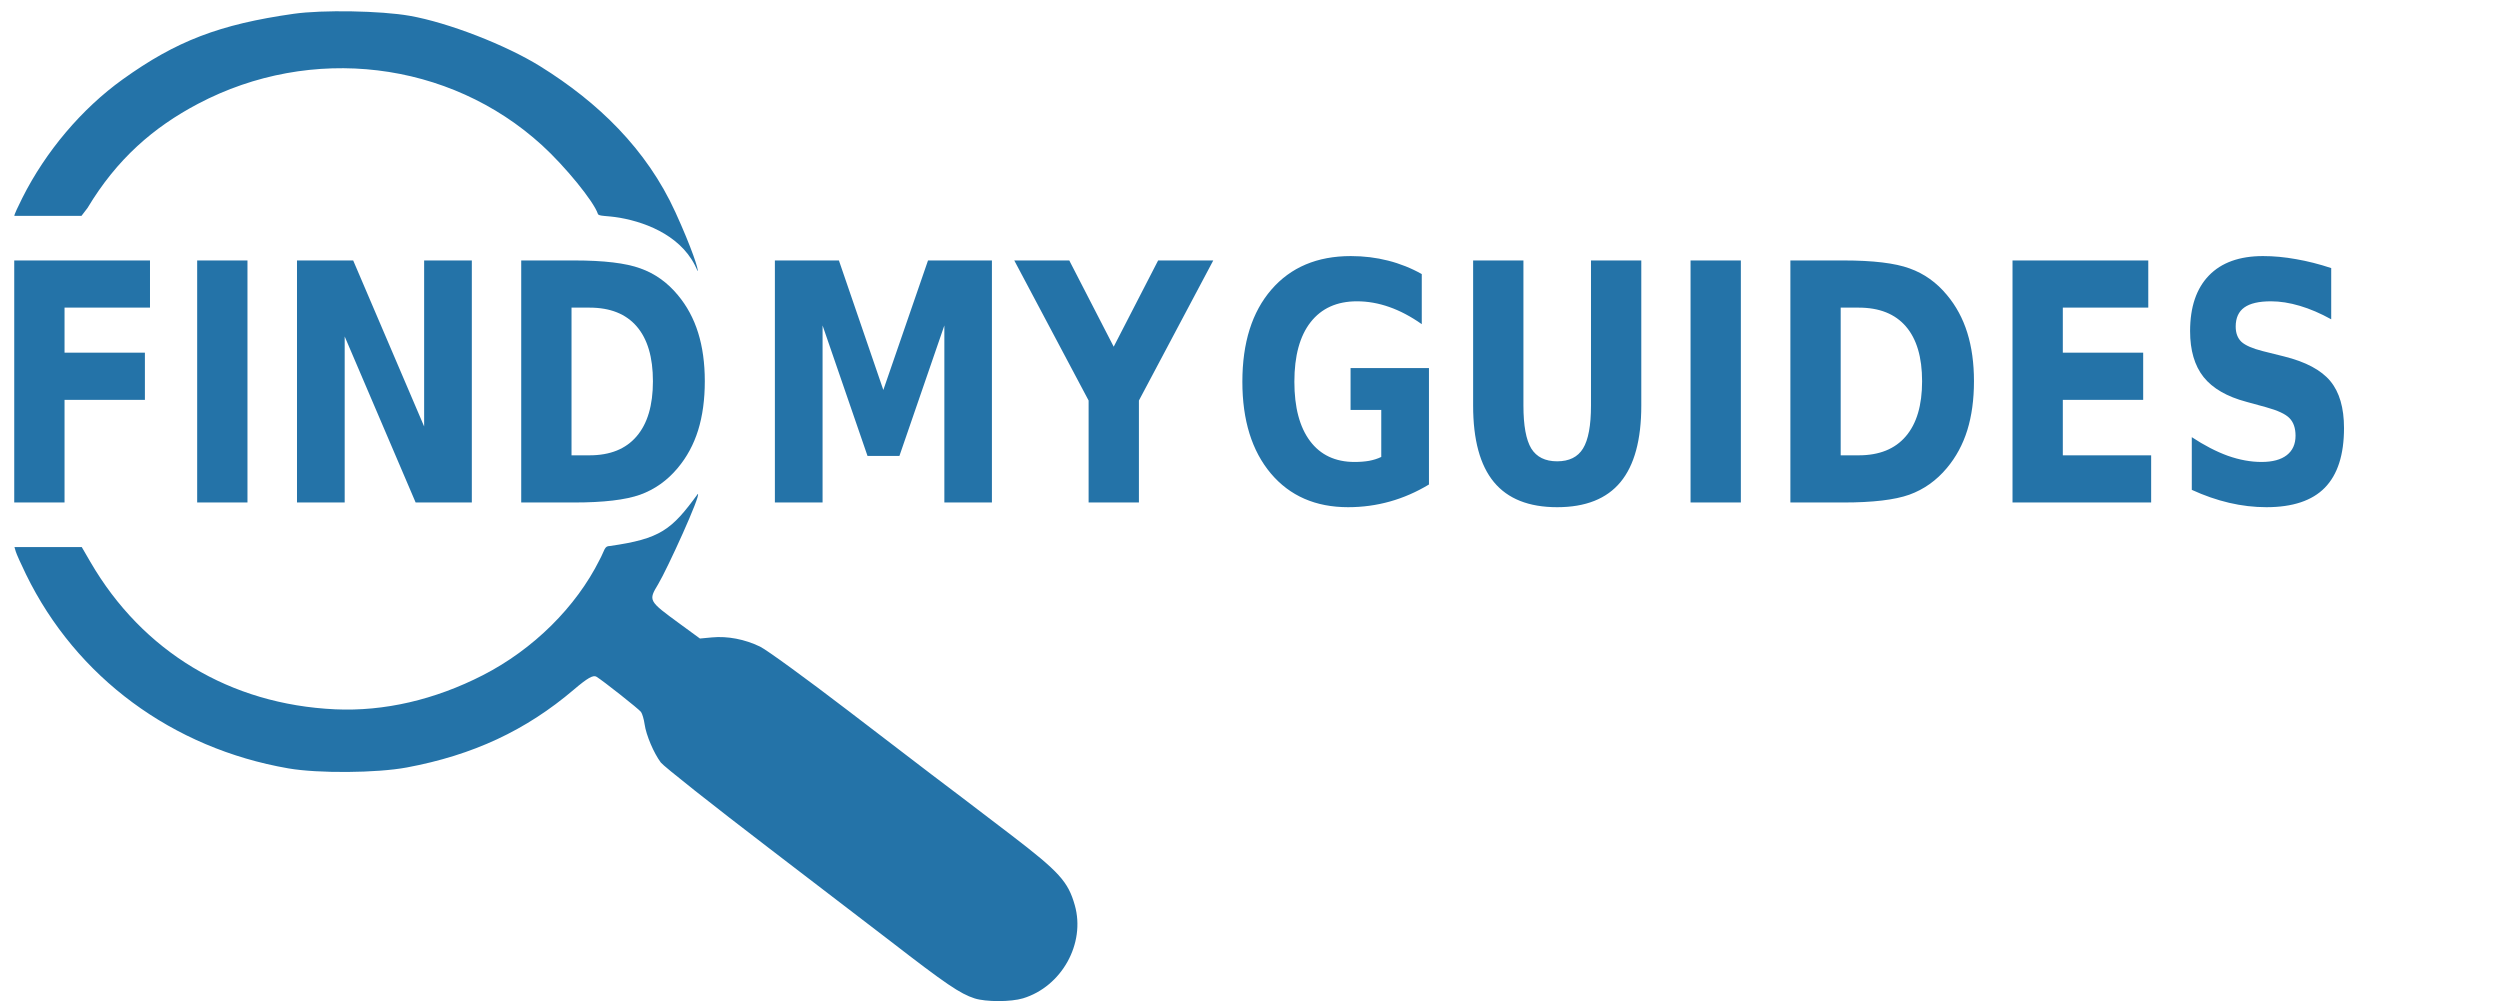
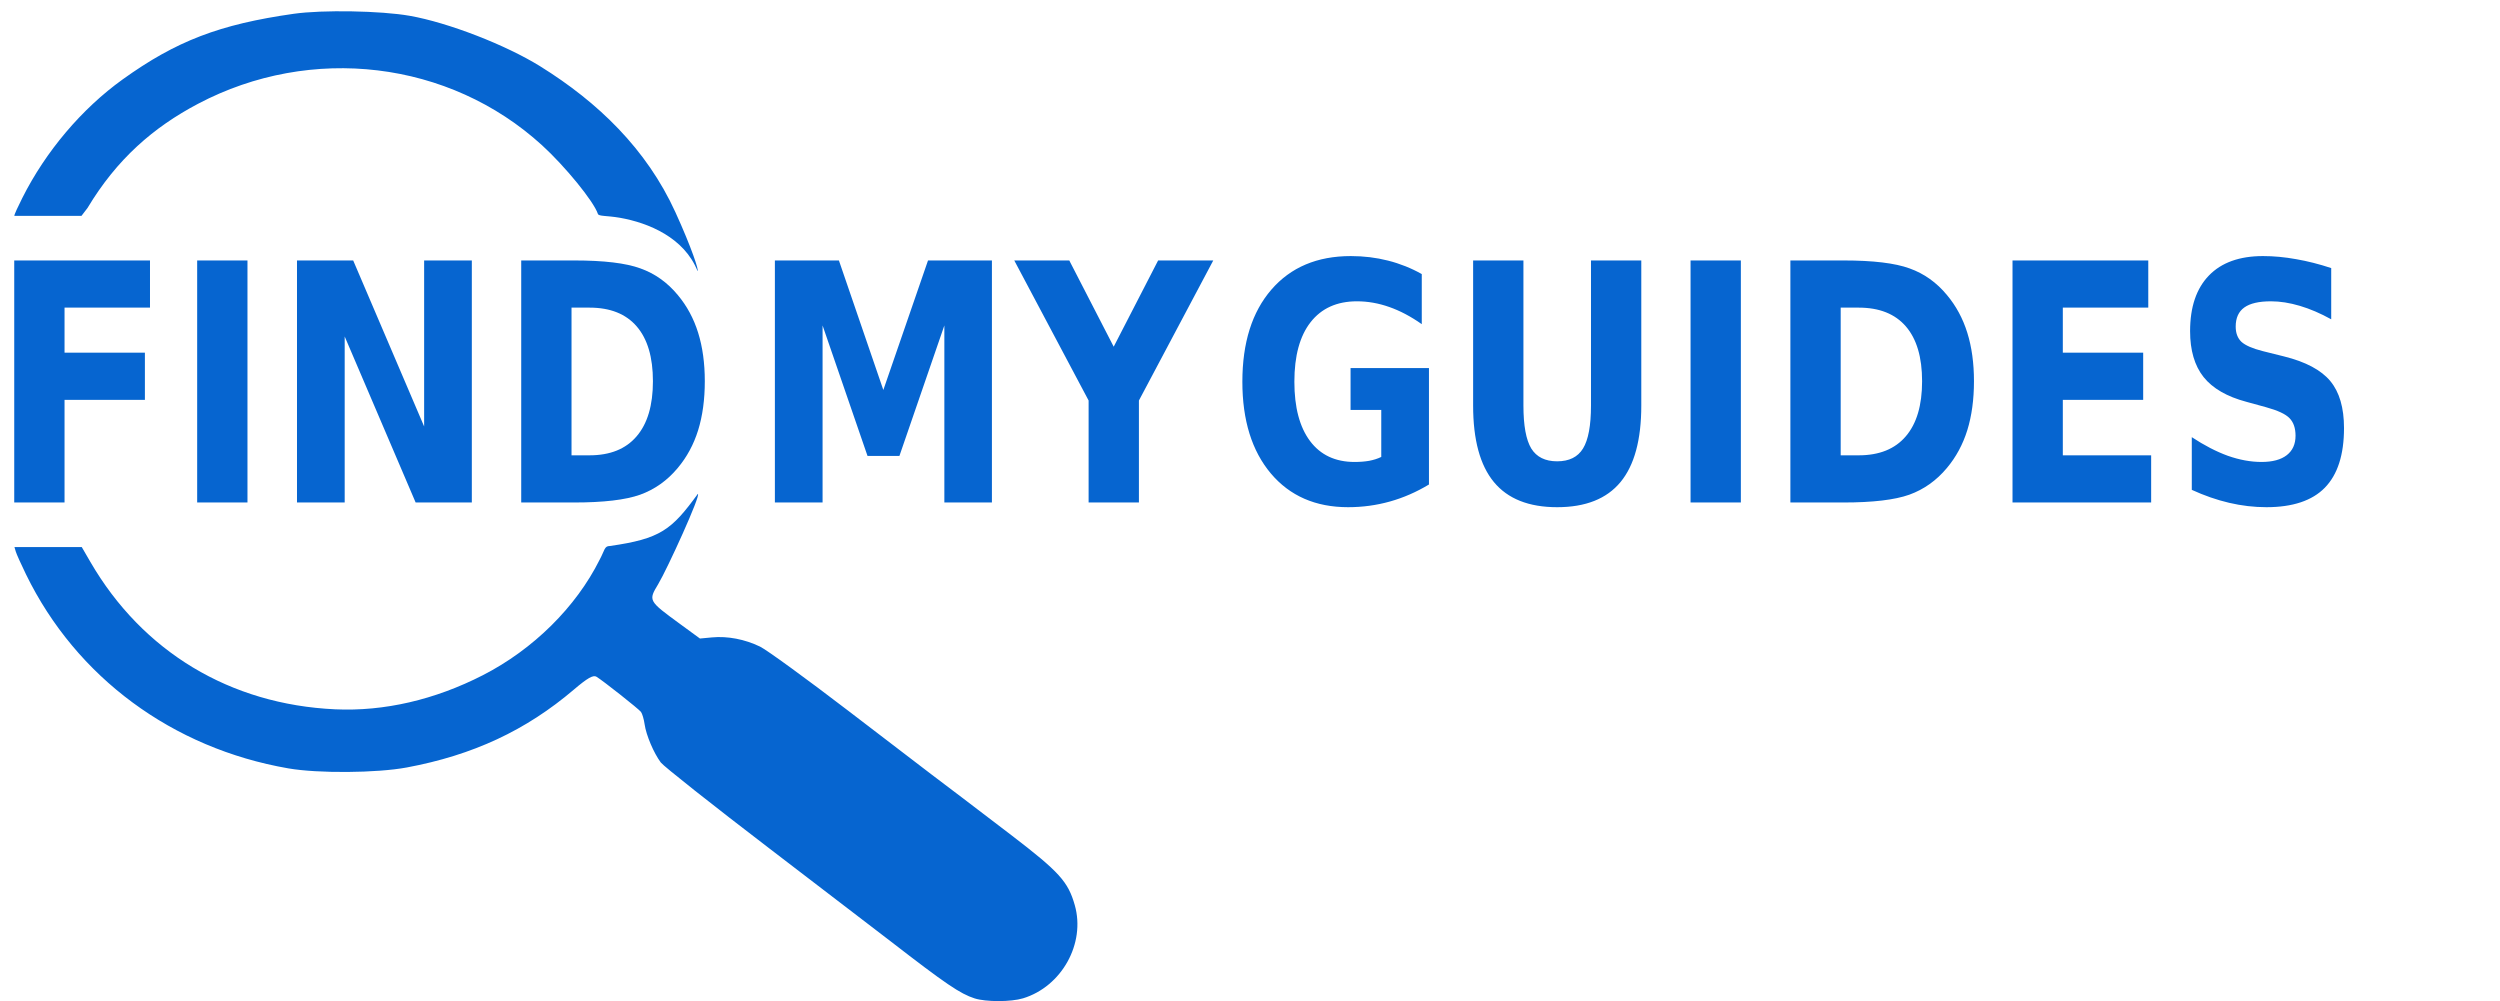
<svg xmlns="http://www.w3.org/2000/svg" width="1129" height="452" version="1.1" id="svg12">
  <defs id="defs16" />
-   <path d="m 440.125,450.871 c -6.499,-2.079 -13.039,-6.525 -38.007,-25.841 -4.202,-3.251 -28.737,-22.042 -54.522,-41.758 -25.785,-19.716 -47.913,-37.232 -49.174,-38.923 -3.209,-4.306 -6.62,-12.356 -7.312,-17.257 -0.321,-2.277 -1.059,-4.791 -1.638,-5.587 -0.928,-1.275 -17.238,-14.164 -20.135,-15.91 -1.45,-0.875 -4.075,0.627 -10.166,5.816 -21.668,18.457 -45.562,29.596 -75.464,35.179 -13.582,2.536 -40.038,2.739 -53.479,0.41 C 77.805,337.915 34.447,305.874 11.79,259.474 9.567,254.92 7.472,250.263 7.135,249.125 l -0.612,-2.07 h 30.398 l 3.872,6.67 c 23.559,40.58 63.138,64.422 110.558,66.6 22.1,1.015 44.995,-4.276 66.764,-15.431 22.703,-11.633 42.025,-30.749 52.672,-52.11 2.337,-4.3 2.08,-6.208 4.609,-6.208 22.877,-3.253 27.909,-7.276 39.727,-23.515 1.701,0 -13.832,33.992 -17.866,40.707 -4.524,7.531 -4.551,7.484 9.943,18.085 l 8.895,6.506 5.486,-0.513 c 6.996,-0.655 14.74,0.832 21.631,4.152 2.984,1.438 20.998,14.54 40.03,29.116 35.287,27.025 47.236,36.139 51.232,39.079 1.236,0.909 11.198,8.507 22.139,16.885 21.78,16.677 25.729,21.031 28.761,31.708 4.913,17.299 -5.898,36.745 -23.384,42.06 -5.454,1.658 -16.721,1.671 -21.866,0.025 z" id="path22" style="fill:#2473a8;stroke-width:0.963;fill-opacity:1" />
-   <path d="m 280,98.357 c -6.097,-1.053 -9.619,-0.601 -10,-1.771 -1.815,-5.572 -14.786,-21.479 -25.275,-31.041 C 202.875,27.393 140.577,19.903 89.429,46.873 69.338,57.467 52.792,71.786 39.516,93.929 l -2.714,3.543 H 6.469 c 0,-0.651 1.617,-4.097 3.593,-8.037 C 20.601,68.419 36.944,49.102 55.383,35.865 79.593,18.485 99.171,10.98 132.71,6.22 c 12.938,-1.836 39.322,-1.374 52.303,0.916 17.431,3.075 43.406,13.138 59.064,22.882 C 269.979,46.136 291.933,67.192 305,95.807 c 7.409,16.225 10.767,26.667 10,26.571 -6,-15.057 -22.058,-21.732 -35,-24.021 z" id="path2" style="fill:#2473a8;stroke-width:0.941;fill-opacity:1" />
+   <path d="m 440.125,450.871 c -6.499,-2.079 -13.039,-6.525 -38.007,-25.841 -4.202,-3.251 -28.737,-22.042 -54.522,-41.758 -25.785,-19.716 -47.913,-37.232 -49.174,-38.923 -3.209,-4.306 -6.62,-12.356 -7.312,-17.257 -0.321,-2.277 -1.059,-4.791 -1.638,-5.587 -0.928,-1.275 -17.238,-14.164 -20.135,-15.91 -1.45,-0.875 -4.075,0.627 -10.166,5.816 -21.668,18.457 -45.562,29.596 -75.464,35.179 -13.582,2.536 -40.038,2.739 -53.479,0.41 C 77.805,337.915 34.447,305.874 11.79,259.474 9.567,254.92 7.472,250.263 7.135,249.125 l -0.612,-2.07 h 30.398 l 3.872,6.67 c 23.559,40.58 63.138,64.422 110.558,66.6 22.1,1.015 44.995,-4.276 66.764,-15.431 22.703,-11.633 42.025,-30.749 52.672,-52.11 2.337,-4.3 2.08,-6.208 4.609,-6.208 22.877,-3.253 27.909,-7.276 39.727,-23.515 1.701,0 -13.832,33.992 -17.866,40.707 -4.524,7.531 -4.551,7.484 9.943,18.085 l 8.895,6.506 5.486,-0.513 c 6.996,-0.655 14.74,0.832 21.631,4.152 2.984,1.438 20.998,14.54 40.03,29.116 35.287,27.025 47.236,36.139 51.232,39.079 1.236,0.909 11.198,8.507 22.139,16.885 21.78,16.677 25.729,21.031 28.761,31.708 4.913,17.299 -5.898,36.745 -23.384,42.06 -5.454,1.658 -16.721,1.671 -21.866,0.025 z" id="path22" style="fill:#0665d0;stroke-width:0.963;fill-opacity:1" />
+   <path d="m 280,98.357 c -6.097,-1.053 -9.619,-0.601 -10,-1.771 -1.815,-5.572 -14.786,-21.479 -25.275,-31.041 C 202.875,27.393 140.577,19.903 89.429,46.873 69.338,57.467 52.792,71.786 39.516,93.929 l -2.714,3.543 H 6.469 c 0,-0.651 1.617,-4.097 3.593,-8.037 C 20.601,68.419 36.944,49.102 55.383,35.865 79.593,18.485 99.171,10.98 132.71,6.22 c 12.938,-1.836 39.322,-1.374 52.303,0.916 17.431,3.075 43.406,13.138 59.064,22.882 C 269.979,46.136 291.933,67.192 305,95.807 c 7.409,16.225 10.767,26.667 10,26.571 -6,-15.057 -22.058,-21.732 -35,-24.021 z" id="path2" style="fill:#0665d0;stroke-width:0.941;fill-opacity:1" />
  <g id="layer1" style="display:inline">
    <g transform="translate(-0.0865333,0.1490912)" style="font-weight:bold;font-size:134.61px;line-height:0;font-family:sans-serif;letter-spacing:0;word-spacing:0;stroke-width:4.224" font-size="134.61" letter-spacing="0" word-spacing="0" font-weight="bold" id="g10-3">
-       <path d="M 6.515,117.471 H 67.825 v 21.305 H 29.233 v 20.353 h 36.29 v 21.305 H 29.233 v 46.343 H 6.515 Z m 82.612,0 h 22.718 v 109.305 H 89.127 Z m 45.083,0 h 25.374 l 32.042,74.969 v -74.969 h 21.538 v 109.305 H 187.79 L 155.748,151.808 v 74.969 h -21.538 z m 123.977,21.305 v 66.696 h 8.143 q 13.926,0 21.243,-8.566 7.376,-8.566 7.376,-24.892 0,-16.253 -7.317,-24.745 -7.317,-8.493 -21.302,-8.493 z m -22.718,-21.305 h 23.958 q 20.063,0 29.858,3.587 9.854,3.514 16.877,12.007 6.196,7.394 9.205,17.058 3.01,9.664 3.01,21.89 0,12.373 -3.009,22.11 -3.009,9.664 -9.205,17.058 -7.081,8.493 -16.994,12.08 -9.913,3.514 -29.74,3.514 H 235.469 Z" style="line-height:1;-inkscape-font-specification:'sans-serif Bold';fill:#2473a8;fill-opacity:1" id="path4-4" />
-       <path d="m 350.023,117.471 h 28.914 L 399,175.967 419.181,117.471 h 28.855 v 109.305 h -21.479 v -79.947 l -20.299,58.935 h -14.398 l -20.299,-58.935 v 79.947 h -21.538 z m 108.104,0 h 24.843 l 20.063,38.949 20.063,-38.949 h 24.902 l -33.576,63.255 v 46.05 H 491.703 v -46.05 z" style="line-height:1;-inkscape-font-specification:'sans-serif Bold';fill:#2473a8;fill-opacity:1" id="path6-6" />
-       <path d="m 645.405,218.65 q -8.497,5.125 -17.644,7.687 -9.146,2.562 -18.883,2.562 -22.01,0 -34.874,-15.228 -12.864,-15.301 -12.864,-41.438 0,-26.429 13.1,-41.584 13.1,-15.155 35.877,-15.155 8.792,0 16.817,2.05 8.084,2.05 15.224,6.077 v 22.622 q -7.376,-5.198 -14.693,-7.76 -7.258,-2.562 -14.575,-2.562 -13.572,0 -20.948,9.444 -7.317,9.371 -7.317,26.869 0,17.351 7.081,26.795 7.081,9.444 20.122,9.444 3.541,0 6.55,-0.512 3.068,-0.586 5.488,-1.757 v -21.231 H 610 v -18.889 h 35.405 z m 19.945,-101.178 h 22.718 v 65.524 q 0,13.544 3.541,19.401 3.599,5.784 11.684,5.784 8.143,0 11.684,-5.784 3.599,-5.857 3.599,-19.401 v -65.524 h 22.718 v 65.524 q 0,23.208 -9.382,34.556 -9.382,11.348 -28.619,11.348 -19.178,0 -28.56,-11.348 Q 665.35,206.203 665.35,182.995 Z m 98.191,0 h 22.718 v 109.305 h -22.718 z m 67.801,21.305 v 66.696 h 8.143 q 13.926,0 21.243,-8.566 7.376,-8.566 7.376,-24.892 0,-16.253 -7.317,-24.745 -7.317,-8.493 -21.302,-8.493 z m -22.718,-21.305 h 23.958 q 20.063,0 29.858,3.587 9.854,3.514 16.877,12.007 6.196,7.394 9.205,17.058 3.009,9.664 3.009,21.89 0,12.373 -3.01,22.11 -3.01,9.664 -9.205,17.058 -7.081,8.493 -16.995,12.08 -9.913,3.514 -29.74,3.514 h -23.957 z m 100.315,0 h 61.31 v 21.305 h -38.592 v 20.353 h 36.29 v 21.305 h -36.29 v 25.038 h 39.89 v 21.305 h -62.608 z m 143.922,3.441 v 23.135 q -7.258,-4.027 -14.162,-6.077 -6.904,-2.05 -13.041,-2.05 -8.143,0 -12.038,2.782 -3.894,2.782 -3.894,8.639 0,4.393 2.596,6.882 2.655,2.416 9.559,4.173 l 9.677,2.416 q 14.693,3.66 20.889,11.128 6.196,7.468 6.196,21.231 0,18.083 -8.674,26.942 -8.615,8.785 -26.377,8.785 -8.379,0 -16.817,-1.977 -8.438,-1.977 -16.876,-5.857 v -23.794 q 8.438,5.564 16.286,8.419 7.907,2.782 15.224,2.782 7.435,0 11.389,-3.075 3.954,-3.075 3.954,-8.785 0,-5.125 -2.714,-7.907 -2.655,-2.782 -10.681,-4.978 l -8.792,-2.416 q -13.218,-3.514 -19.355,-11.201 -6.078,-7.687 -6.078,-20.719 0,-16.326 8.497,-25.112 8.497,-8.785 24.43,-8.785 7.258,0 14.929,1.391 7.671,1.318 15.873,4.027 z" style="line-height:1;-inkscape-font-specification:'sans-serif Bold';fill:#2473a8" id="path8-4" />
+       <path d="M 6.515,117.471 H 67.825 v 21.305 H 29.233 v 20.353 h 36.29 v 21.305 H 29.233 v 46.343 H 6.515 Z m 82.612,0 h 22.718 v 109.305 H 89.127 Z m 45.083,0 h 25.374 l 32.042,74.969 v -74.969 h 21.538 v 109.305 H 187.79 L 155.748,151.808 v 74.969 h -21.538 z m 123.977,21.305 v 66.696 h 8.143 q 13.926,0 21.243,-8.566 7.376,-8.566 7.376,-24.892 0,-16.253 -7.317,-24.745 -7.317,-8.493 -21.302,-8.493 z m -22.718,-21.305 h 23.958 q 20.063,0 29.858,3.587 9.854,3.514 16.877,12.007 6.196,7.394 9.205,17.058 3.01,9.664 3.01,21.89 0,12.373 -3.009,22.11 -3.009,9.664 -9.205,17.058 -7.081,8.493 -16.994,12.08 -9.913,3.514 -29.74,3.514 H 235.469 Z" style="line-height:1;-inkscape-font-specification:'sans-serif Bold';fill:#0665d0;fill-opacity:1" id="path4-4" />
+       <path d="m 350.023,117.471 h 28.914 L 399,175.967 419.181,117.471 h 28.855 v 109.305 h -21.479 v -79.947 l -20.299,58.935 h -14.398 l -20.299,-58.935 v 79.947 h -21.538 z m 108.104,0 h 24.843 l 20.063,38.949 20.063,-38.949 h 24.902 l -33.576,63.255 v 46.05 H 491.703 v -46.05 z" style="line-height:1;-inkscape-font-specification:'sans-serif Bold';fill:#0665d0;fill-opacity:1" id="path6-6" />
+       <path d="m 645.405,218.65 q -8.497,5.125 -17.644,7.687 -9.146,2.562 -18.883,2.562 -22.01,0 -34.874,-15.228 -12.864,-15.301 -12.864,-41.438 0,-26.429 13.1,-41.584 13.1,-15.155 35.877,-15.155 8.792,0 16.817,2.05 8.084,2.05 15.224,6.077 v 22.622 q -7.376,-5.198 -14.693,-7.76 -7.258,-2.562 -14.575,-2.562 -13.572,0 -20.948,9.444 -7.317,9.371 -7.317,26.869 0,17.351 7.081,26.795 7.081,9.444 20.122,9.444 3.541,0 6.55,-0.512 3.068,-0.586 5.488,-1.757 v -21.231 H 610 v -18.889 h 35.405 z m 19.945,-101.178 h 22.718 v 65.524 q 0,13.544 3.541,19.401 3.599,5.784 11.684,5.784 8.143,0 11.684,-5.784 3.599,-5.857 3.599,-19.401 v -65.524 h 22.718 v 65.524 q 0,23.208 -9.382,34.556 -9.382,11.348 -28.619,11.348 -19.178,0 -28.56,-11.348 Q 665.35,206.203 665.35,182.995 Z m 98.191,0 h 22.718 v 109.305 h -22.718 z m 67.801,21.305 v 66.696 h 8.143 q 13.926,0 21.243,-8.566 7.376,-8.566 7.376,-24.892 0,-16.253 -7.317,-24.745 -7.317,-8.493 -21.302,-8.493 z m -22.718,-21.305 h 23.958 q 20.063,0 29.858,3.587 9.854,3.514 16.877,12.007 6.196,7.394 9.205,17.058 3.009,9.664 3.009,21.89 0,12.373 -3.01,22.11 -3.01,9.664 -9.205,17.058 -7.081,8.493 -16.995,12.08 -9.913,3.514 -29.74,3.514 h -23.957 z m 100.315,0 h 61.31 v 21.305 h -38.592 v 20.353 h 36.29 v 21.305 h -36.29 v 25.038 h 39.89 v 21.305 h -62.608 z m 143.922,3.441 v 23.135 q -7.258,-4.027 -14.162,-6.077 -6.904,-2.05 -13.041,-2.05 -8.143,0 -12.038,2.782 -3.894,2.782 -3.894,8.639 0,4.393 2.596,6.882 2.655,2.416 9.559,4.173 l 9.677,2.416 q 14.693,3.66 20.889,11.128 6.196,7.468 6.196,21.231 0,18.083 -8.674,26.942 -8.615,8.785 -26.377,8.785 -8.379,0 -16.817,-1.977 -8.438,-1.977 -16.876,-5.857 v -23.794 q 8.438,5.564 16.286,8.419 7.907,2.782 15.224,2.782 7.435,0 11.389,-3.075 3.954,-3.075 3.954,-8.785 0,-5.125 -2.714,-7.907 -2.655,-2.782 -10.681,-4.978 l -8.792,-2.416 q -13.218,-3.514 -19.355,-11.201 -6.078,-7.687 -6.078,-20.719 0,-16.326 8.497,-25.112 8.497,-8.785 24.43,-8.785 7.258,0 14.929,1.391 7.671,1.318 15.873,4.027 z" style="line-height:1;-inkscape-font-specification:'sans-serif Bold';fill:#0665d0" id="path8-4" />
    </g>
  </g>
</svg>
